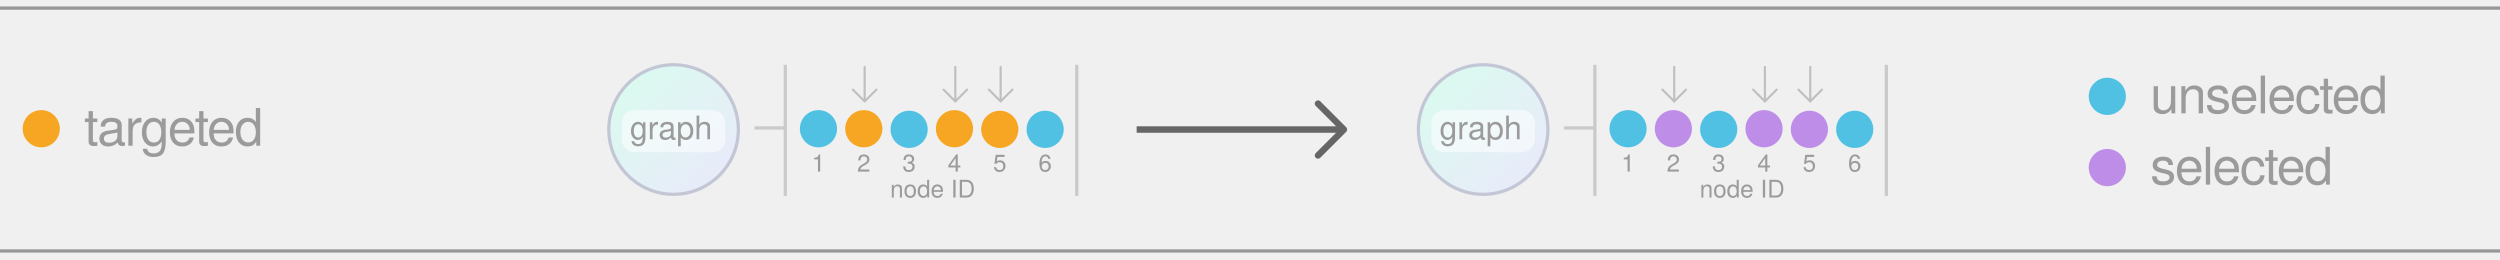
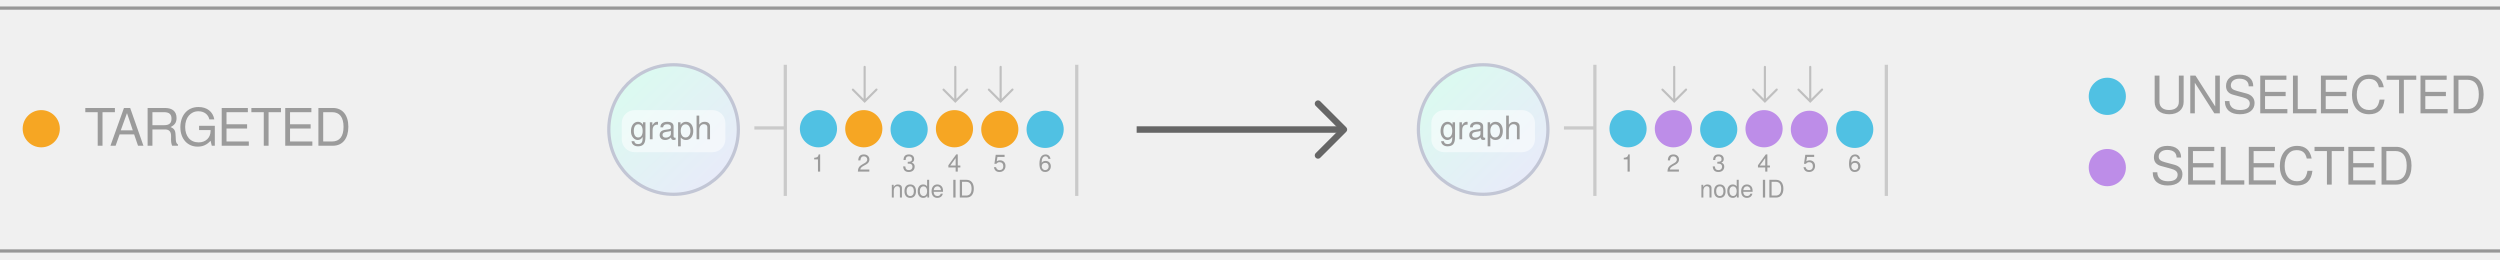
<svg xmlns="http://www.w3.org/2000/svg" xmlns:xlink="http://www.w3.org/1999/xlink" width="772px" height="80px" viewBox="0 0 772 80" version="1.1">
  <defs>
    <rect id="path-1" x="-6" y="2" width="784" height="76" />
    <mask id="mask-2" maskContentUnits="userSpaceOnUse" maskUnits="objectBoundingBox" x="0" y="0" width="784" height="76" fill="white">
      <use xlink:href="#path-1" />
    </mask>
    <linearGradient x1="14.999%" y1="13.838%" x2="87.396%" y2="88.282%" id="linearGradient-3">
      <stop stop-color="#DBFAF0" offset="0%" />
      <stop stop-color="#E8EBF9" offset="97.322%" />
      <stop stop-color="#E8EAF9" offset="100%" />
    </linearGradient>
  </defs>
  <g id="Graph-Functions---selection" stroke="none" stroke-width="1" fill="none" fill-rule="evenodd">
    <use id="Rectangle" stroke="#979797" mask="url(#mask-2)" stroke-width="2" xlink:href="#path-1" />
    <g id="select_nodes_by_id" transform="translate(188, 20)">
      <g id="Wireframe-Line-01" transform="translate(163, 10)" stroke="#666666">
        <g>
          <polyline id="arrowhead" stroke-width="2" stroke-linecap="round" stroke-linejoin="round" points="56 2 64 10 56 18" />
          <path d="M63,10 L0,10" id="Line" stroke-width="2" />
        </g>
      </g>
      <g id="small_icon__select_nodes_by_id">
        <ellipse id="small_icon__node" fill="#50C1E3" cx="92.739" cy="19.943" rx="5.739" ry="5.75" />
        <ellipse id="small_icon__node-copy-13" fill="#F6A623" cx="106.739" cy="19.75" rx="5.739" ry="5.75" />
        <ellipse id="small_icon__node-copy-16" fill="#F6A623" cx="120.739" cy="19.943" rx="5.739" ry="5.75" />
        <ellipse id="small_icon__node-copy" fill="#50C1E3" cx="64.739" cy="19.75" rx="5.739" ry="5.75" />
        <ellipse id="small_icon__node-copy-35" fill="#F6A623" cx="78.739" cy="19.75" rx="5.739" ry="5.75" />
        <ellipse id="small_icon__node-copy-19" fill="#50C1E3" cx="134.739" cy="19.943" rx="5.739" ry="5.75" />
        <g id="graph-object">
          <ellipse id="graph-shape" stroke="#C2C6D5" stroke-width="1" fill="url(#linearGradient-3)" fill-rule="evenodd" cx="20" cy="20" rx="20" ry="20" />
          <rect id="graph-text-box" fill-opacity="0.528" fill="#FFFFFF" fill-rule="evenodd" x="4" y="14" width="32" height="13" rx="4" />
          <text id="graph-text" font-family="Helvetica-Light, Helvetica" font-size="10" font-weight="300" fill="#9B9B9B">
            <tspan x="6.5" y="23">graph</tspan>
          </text>
        </g>
        <path d="M54.5,0.5 L54.5,40" id="Line" stroke="#CACACA" stroke-linecap="square" />
        <path d="M144.5,0.5 L144.5,40" id="Line" stroke="#CACACA" stroke-linecap="square" />
        <path d="M54.266,19.512 L45.445,19.512" id="Line" stroke="#CACACA" stroke-linecap="square" />
        <text id="ID" font-family="HelveticaNeue-Light, Helvetica Neue" font-size="7.5" font-weight="300" fill="#9B9B9B">
          <tspan x="86.859" y="41">node ID</tspan>
        </text>
        <text id="ID-Copy" font-family="HelveticaNeue-Light, Helvetica Neue" font-size="7.5" font-weight="300" fill="#9B9B9B">
          <tspan x="62.654" y="33">1</tspan>
        </text>
        <text id="ID-Copy-2" font-family="HelveticaNeue-Light, Helvetica Neue" font-size="7.5" font-weight="300" fill="#9B9B9B">
          <tspan x="76.654" y="33">2</tspan>
        </text>
        <text id="ID-Copy-3" font-family="HelveticaNeue-Light, Helvetica Neue" font-size="7.5" font-weight="300" fill="#9B9B9B">
          <tspan x="90.654" y="33">3</tspan>
        </text>
        <text id="ID-Copy-4" font-family="HelveticaNeue-Light, Helvetica Neue" font-size="7.5" font-weight="300" fill="#9B9B9B">
          <tspan x="104.654" y="33">4</tspan>
        </text>
        <text id="ID-Copy-5" font-family="HelveticaNeue-Light, Helvetica Neue" font-size="7.5" font-weight="300" fill="#9B9B9B">
          <tspan x="118.654" y="33">5</tspan>
        </text>
        <text id="ID-Copy-6" font-family="HelveticaNeue-Light, Helvetica Neue" font-size="7.5" font-weight="300" fill="#9B9B9B">
          <tspan x="132.654" y="33">6</tspan>
        </text>
        <g id="Down_bfbfbf" transform="translate(75, 0)" fill-rule="nonzero" fill="#BFBFBF">
          <path d="M3.969,0.323 C3.955,0.325 3.941,0.329 3.927,0.333 C3.772,0.368 3.663,0.508 3.667,0.667 L3.667,10.51 L0.604,7.448 C0.542,7.382 0.455,7.344 0.365,7.344 C0.229,7.345 0.108,7.428 0.058,7.553 C0.007,7.679 0.038,7.823 0.135,7.917 L3.76,11.552 L4,11.781 L4.24,11.552 L7.865,7.917 C7.964,7.837 8.009,7.707 7.98,7.582 C7.952,7.458 7.855,7.361 7.73,7.332 C7.606,7.304 7.476,7.349 7.396,7.448 L4.333,10.51 L4.333,0.667 C4.337,0.571 4.299,0.478 4.229,0.412 C4.159,0.346 4.064,0.314 3.969,0.323 L3.969,0.323 Z" id="Shape" />
        </g>
        <g id="Down_bfbfbf" transform="translate(103, 0)" fill-rule="nonzero" fill="#BFBFBF">
          <path d="M3.969,0.323 C3.955,0.325 3.941,0.329 3.927,0.333 C3.772,0.368 3.663,0.508 3.667,0.667 L3.667,10.51 L0.604,7.448 C0.542,7.382 0.455,7.344 0.365,7.344 C0.229,7.345 0.108,7.428 0.058,7.553 C0.007,7.679 0.038,7.823 0.135,7.917 L3.76,11.552 L4,11.781 L4.24,11.552 L7.865,7.917 C7.964,7.837 8.009,7.707 7.98,7.582 C7.952,7.458 7.855,7.361 7.73,7.332 C7.606,7.304 7.476,7.349 7.396,7.448 L4.333,10.51 L4.333,0.667 C4.337,0.571 4.299,0.478 4.229,0.412 C4.159,0.346 4.064,0.314 3.969,0.323 L3.969,0.323 Z" id="Shape" />
        </g>
        <g id="Down_bfbfbf" transform="translate(117, 0)" fill-rule="nonzero" fill="#BFBFBF">
          <path d="M3.969,0.323 C3.955,0.325 3.941,0.329 3.927,0.333 C3.772,0.368 3.663,0.508 3.667,0.667 L3.667,10.51 L0.604,7.448 C0.542,7.382 0.455,7.344 0.365,7.344 C0.229,7.345 0.108,7.428 0.058,7.553 C0.007,7.679 0.038,7.823 0.135,7.917 L3.76,11.552 L4,11.781 L4.24,11.552 L7.865,7.917 C7.964,7.837 8.009,7.707 7.98,7.582 C7.952,7.458 7.855,7.361 7.73,7.332 C7.606,7.304 7.476,7.349 7.396,7.448 L4.333,10.51 L4.333,0.667 C4.337,0.571 4.299,0.478 4.229,0.412 C4.159,0.346 4.064,0.314 3.969,0.323 L3.969,0.323 Z" id="Shape" />
        </g>
      </g>
      <g id="small_icon__select_nodes_by_id-copy" transform="translate(250, 0)">
        <ellipse id="small_icon__node" fill="#50C1E3" cx="92.739" cy="19.943" rx="5.739" ry="5.75" />
        <ellipse id="small_icon__node-copy-13" fill="#BD8DE8" cx="106.739" cy="19.75" rx="5.739" ry="5.75" />
        <ellipse id="small_icon__node-copy-16" fill="#BD8DE8" cx="120.739" cy="19.943" rx="5.739" ry="5.75" />
        <ellipse id="small_icon__node-copy" fill="#50C1E3" cx="64.739" cy="19.75" rx="5.739" ry="5.75" />
        <ellipse id="small_icon__node-copy-35" fill="#BD8DE8" cx="78.739" cy="19.75" rx="5.739" ry="5.75" />
        <ellipse id="small_icon__node-copy-19" fill="#50C1E3" cx="134.739" cy="19.943" rx="5.739" ry="5.75" />
        <g id="graph-object">
          <ellipse id="graph-shape" stroke="#C2C6D5" stroke-width="1" fill="url(#linearGradient-3)" fill-rule="evenodd" cx="20" cy="20" rx="20" ry="20" />
          <rect id="graph-text-box" fill-opacity="0.528" fill="#FFFFFF" fill-rule="evenodd" x="4" y="14" width="32" height="13" rx="4" />
          <text id="graph-text" font-family="Helvetica-Light, Helvetica" font-size="10" font-weight="300" fill="#9B9B9B">
            <tspan x="6.5" y="23">graph</tspan>
          </text>
        </g>
        <path d="M54.5,0.5 L54.5,40" id="Line" stroke="#CACACA" stroke-linecap="square" />
        <path d="M144.5,0.5 L144.5,40" id="Line" stroke="#CACACA" stroke-linecap="square" />
        <path d="M54.266,19.512 L45.445,19.512" id="Line" stroke="#CACACA" stroke-linecap="square" />
        <text id="ID" font-family="HelveticaNeue-Light, Helvetica Neue" font-size="7.5" font-weight="300" fill="#9B9B9B">
          <tspan x="86.859" y="41">node ID</tspan>
        </text>
        <text id="ID-Copy" font-family="HelveticaNeue-Light, Helvetica Neue" font-size="7.5" font-weight="300" fill="#9B9B9B">
          <tspan x="62.654" y="33">1</tspan>
        </text>
        <text id="ID-Copy-2" font-family="HelveticaNeue-Light, Helvetica Neue" font-size="7.5" font-weight="300" fill="#9B9B9B">
          <tspan x="76.654" y="33">2</tspan>
        </text>
        <text id="ID-Copy-3" font-family="HelveticaNeue-Light, Helvetica Neue" font-size="7.5" font-weight="300" fill="#9B9B9B">
          <tspan x="90.654" y="33">3</tspan>
        </text>
        <text id="ID-Copy-4" font-family="HelveticaNeue-Light, Helvetica Neue" font-size="7.5" font-weight="300" fill="#9B9B9B">
          <tspan x="104.654" y="33">4</tspan>
        </text>
        <text id="ID-Copy-5" font-family="HelveticaNeue-Light, Helvetica Neue" font-size="7.5" font-weight="300" fill="#9B9B9B">
          <tspan x="118.654" y="33">5</tspan>
        </text>
        <text id="ID-Copy-6" font-family="HelveticaNeue-Light, Helvetica Neue" font-size="7.5" font-weight="300" fill="#9B9B9B">
          <tspan x="132.654" y="33">6</tspan>
        </text>
        <g id="Down_bfbfbf" transform="translate(75, 0)" fill-rule="nonzero" fill="#BFBFBF">
          <path d="M3.969,0.323 C3.955,0.325 3.941,0.329 3.927,0.333 C3.772,0.368 3.663,0.508 3.667,0.667 L3.667,10.51 L0.604,7.448 C0.542,7.382 0.455,7.344 0.365,7.344 C0.229,7.345 0.108,7.428 0.058,7.553 C0.007,7.679 0.038,7.823 0.135,7.917 L3.76,11.552 L4,11.781 L4.24,11.552 L7.865,7.917 C7.964,7.837 8.009,7.707 7.98,7.582 C7.952,7.458 7.855,7.361 7.73,7.332 C7.606,7.304 7.476,7.349 7.396,7.448 L4.333,10.51 L4.333,0.667 C4.337,0.571 4.299,0.478 4.229,0.412 C4.159,0.346 4.064,0.314 3.969,0.323 L3.969,0.323 Z" id="Shape" />
        </g>
        <g id="Down_bfbfbf" transform="translate(103, 0)" fill-rule="nonzero" fill="#BFBFBF">
          <path d="M3.969,0.323 C3.955,0.325 3.941,0.329 3.927,0.333 C3.772,0.368 3.663,0.508 3.667,0.667 L3.667,10.51 L0.604,7.448 C0.542,7.382 0.455,7.344 0.365,7.344 C0.229,7.345 0.108,7.428 0.058,7.553 C0.007,7.679 0.038,7.823 0.135,7.917 L3.76,11.552 L4,11.781 L4.24,11.552 L7.865,7.917 C7.964,7.837 8.009,7.707 7.98,7.582 C7.952,7.458 7.855,7.361 7.73,7.332 C7.606,7.304 7.476,7.349 7.396,7.448 L4.333,10.51 L4.333,0.667 C4.337,0.571 4.299,0.478 4.229,0.412 C4.159,0.346 4.064,0.314 3.969,0.323 L3.969,0.323 Z" id="Shape" />
        </g>
        <g id="Down_bfbfbf" transform="translate(117, 0)" fill-rule="nonzero" fill="#BFBFBF">
          <path d="M3.969,0.323 C3.955,0.325 3.941,0.329 3.927,0.333 C3.772,0.368 3.663,0.508 3.667,0.667 L3.667,10.51 L0.604,7.448 C0.542,7.382 0.455,7.344 0.365,7.344 C0.229,7.345 0.108,7.428 0.058,7.553 C0.007,7.679 0.038,7.823 0.135,7.917 L3.76,11.552 L4,11.781 L4.24,11.552 L7.865,7.917 C7.964,7.837 8.009,7.707 7.98,7.582 C7.952,7.458 7.855,7.361 7.73,7.332 C7.606,7.304 7.476,7.349 7.396,7.448 L4.333,10.51 L4.333,0.667 C4.337,0.571 4.299,0.478 4.229,0.412 C4.159,0.346 4.064,0.314 3.969,0.323 L3.969,0.323 Z" id="Shape" />
        </g>
      </g>
    </g>
    <g id="targeted_node" transform="translate(7, 30)">
      <ellipse id="small_icon__node-copy-6" fill="#F6A623" cx="5.739" cy="9.75" rx="5.739" ry="5.75" />
-       <text id="targeted" font-family="HelveticaNeue, Helvetica Neue" font-size="16" font-weight="normal" letter-spacing="-0.417" fill="#9B9B9B">
-         <tspan x="19" y="15">targeted</tspan>
+       <text id="TARGETED" font-family="HelveticaNeue, Helvetica Neue" font-size="16" font-weight="normal" letter-spacing="-0.417" fill="#9B9B9B">
+         <tspan x="19" y="15">TARGETED</tspan>
      </text>
    </g>
    <g id="selected_unselected_nodes" transform="translate(645, 20)">
      <ellipse id="small_icon__node-copy-3" fill="#50C1E3" cx="5.739" cy="9.75" rx="5.739" ry="5.75" />
-       <text id="unselected" font-family="HelveticaNeue, Helvetica Neue" font-size="16" font-weight="normal" letter-spacing="-0.417" fill="#9B9B9B">
-         <tspan x="19" y="15">unselected</tspan>
+       <text id="UNSELECTED" font-family="HelveticaNeue, Helvetica Neue" font-size="16" font-weight="normal" letter-spacing="-0.417" fill="#9B9B9B">
+         <tspan x="19" y="15">UNSELECTED</tspan>
      </text>
      <ellipse id="small_icon__node-copy-5" fill="#BD8DE8" cx="5.739" cy="31.75" rx="5.739" ry="5.75" />
-       <text id="selected" font-family="HelveticaNeue, Helvetica Neue" font-size="16" font-weight="normal" letter-spacing="-0.417" fill="#9B9B9B">
-         <tspan x="19" y="37">selected</tspan>
+       <text id="SELECTED" font-family="HelveticaNeue, Helvetica Neue" font-size="16" font-weight="normal" letter-spacing="-0.417" fill="#9B9B9B">
+         <tspan x="19" y="37">SELECTED</tspan>
      </text>
    </g>
  </g>
</svg>
